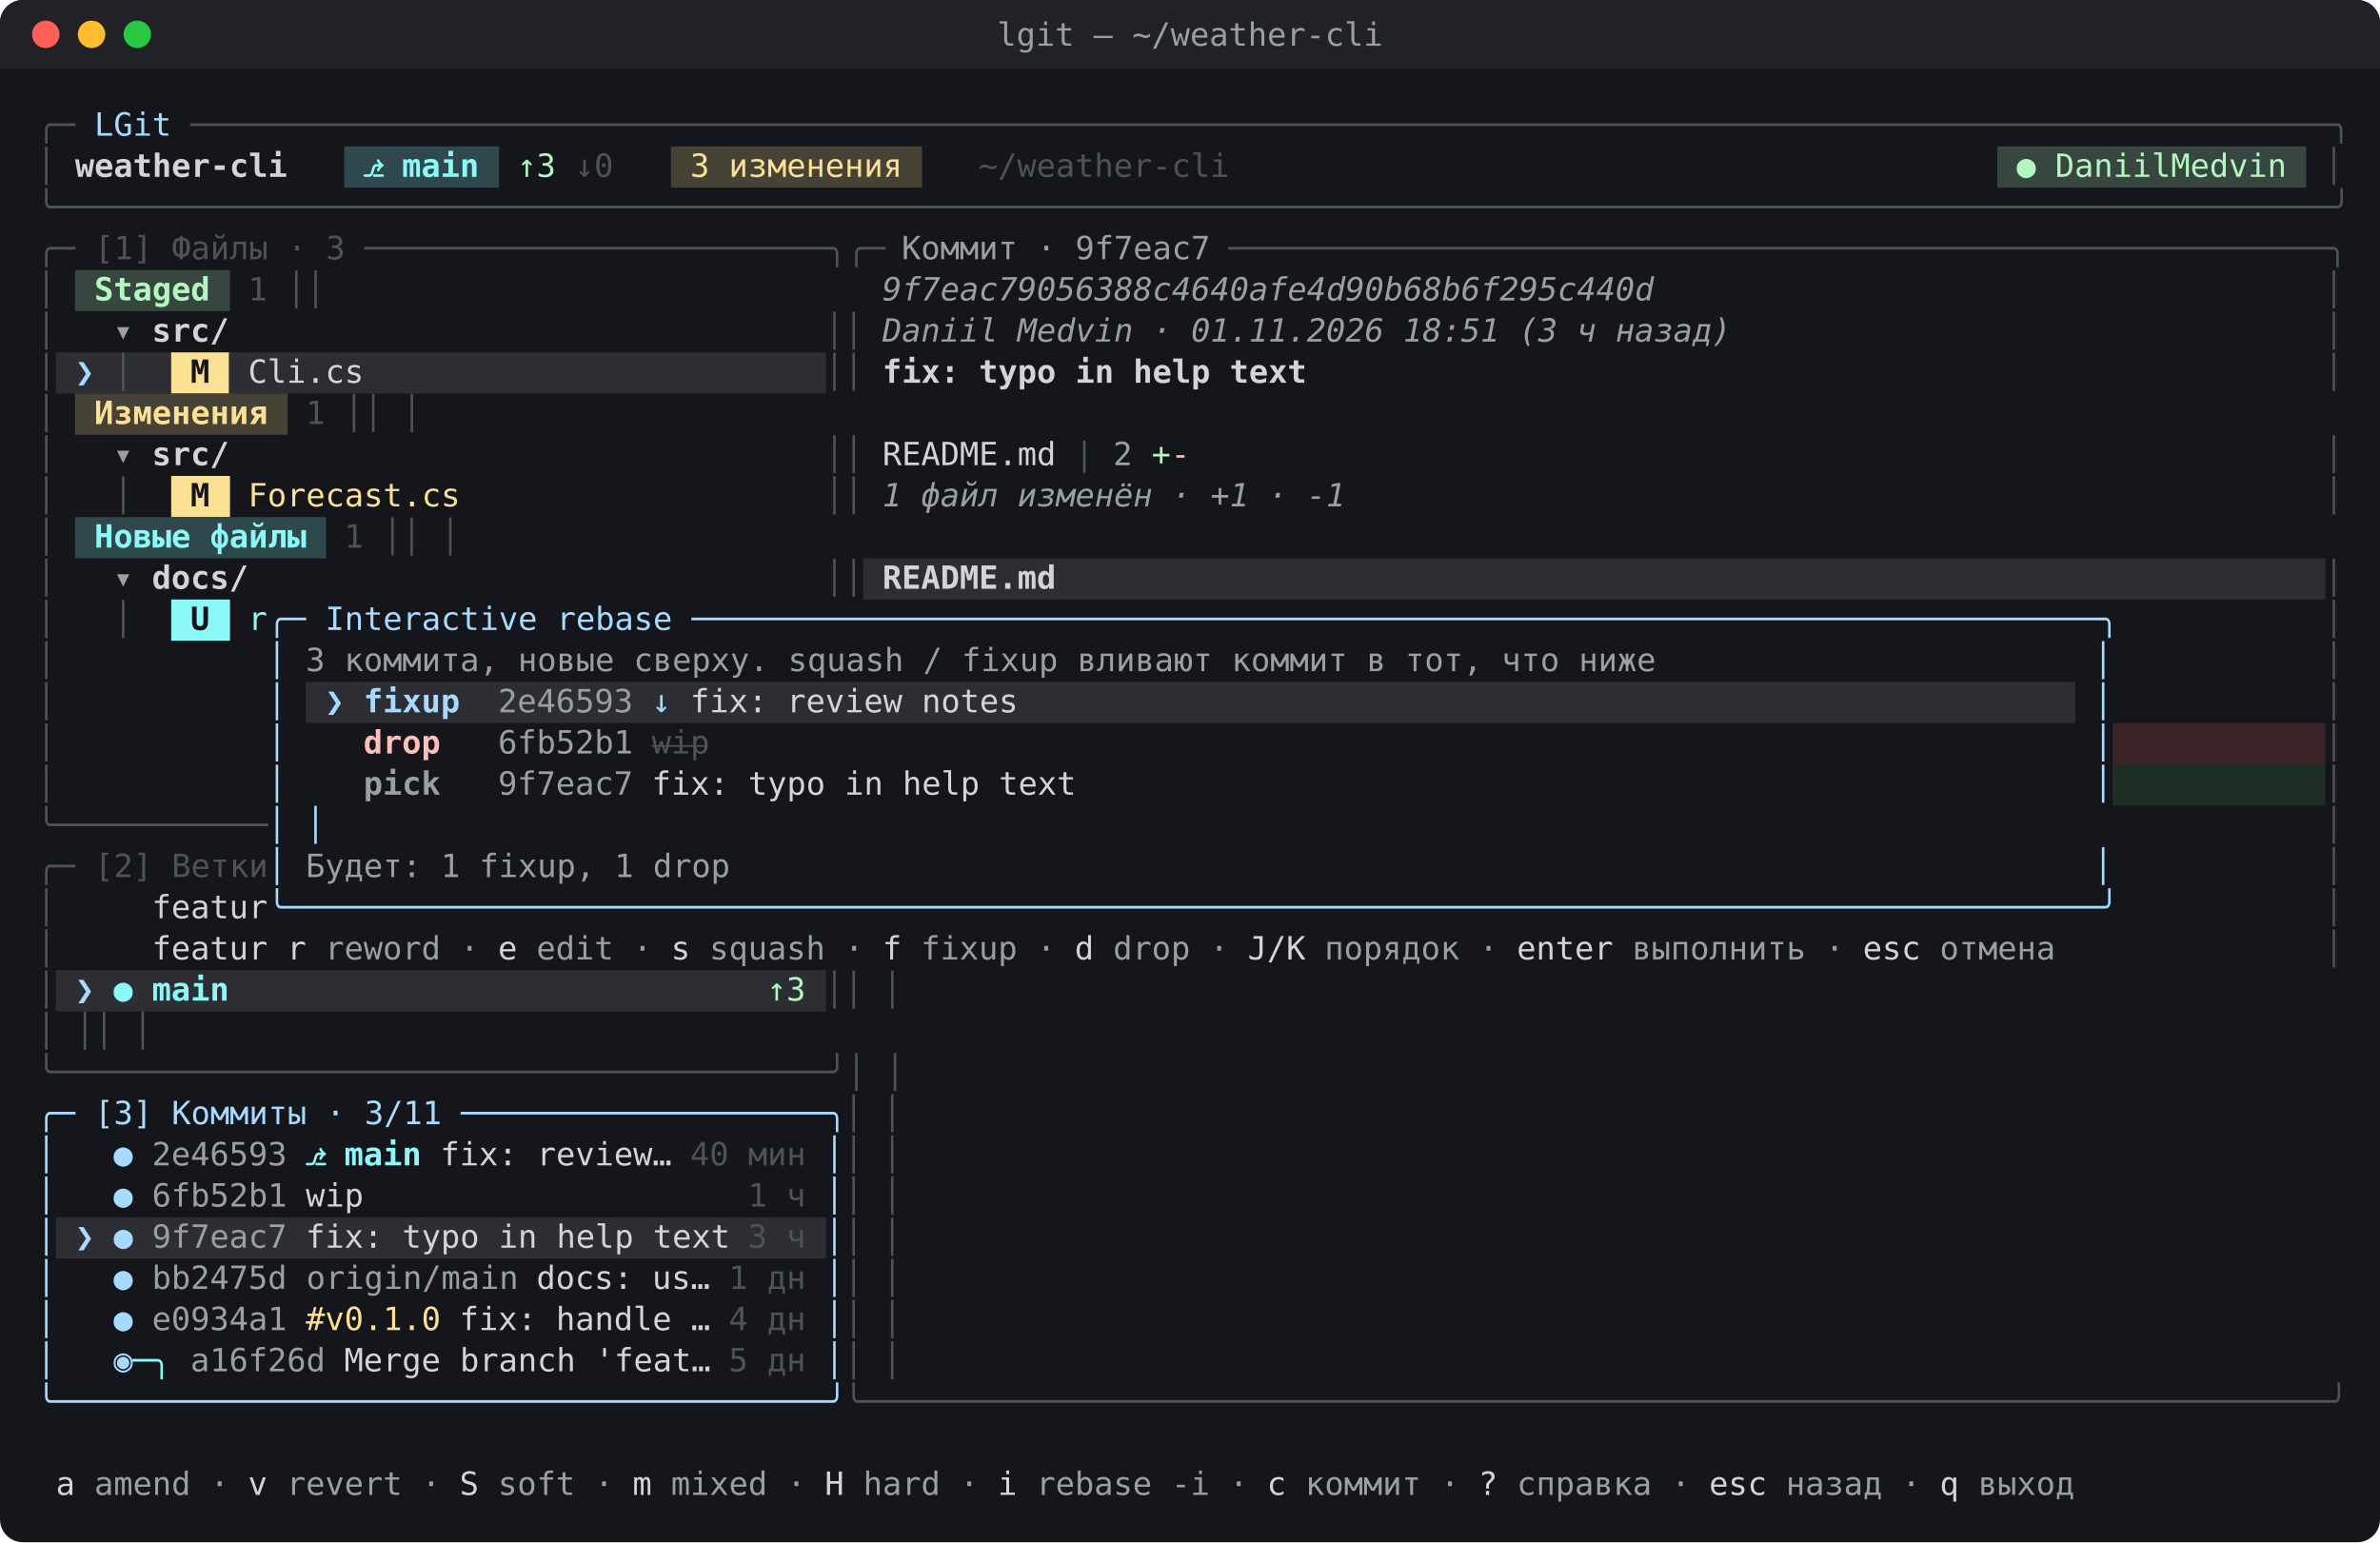
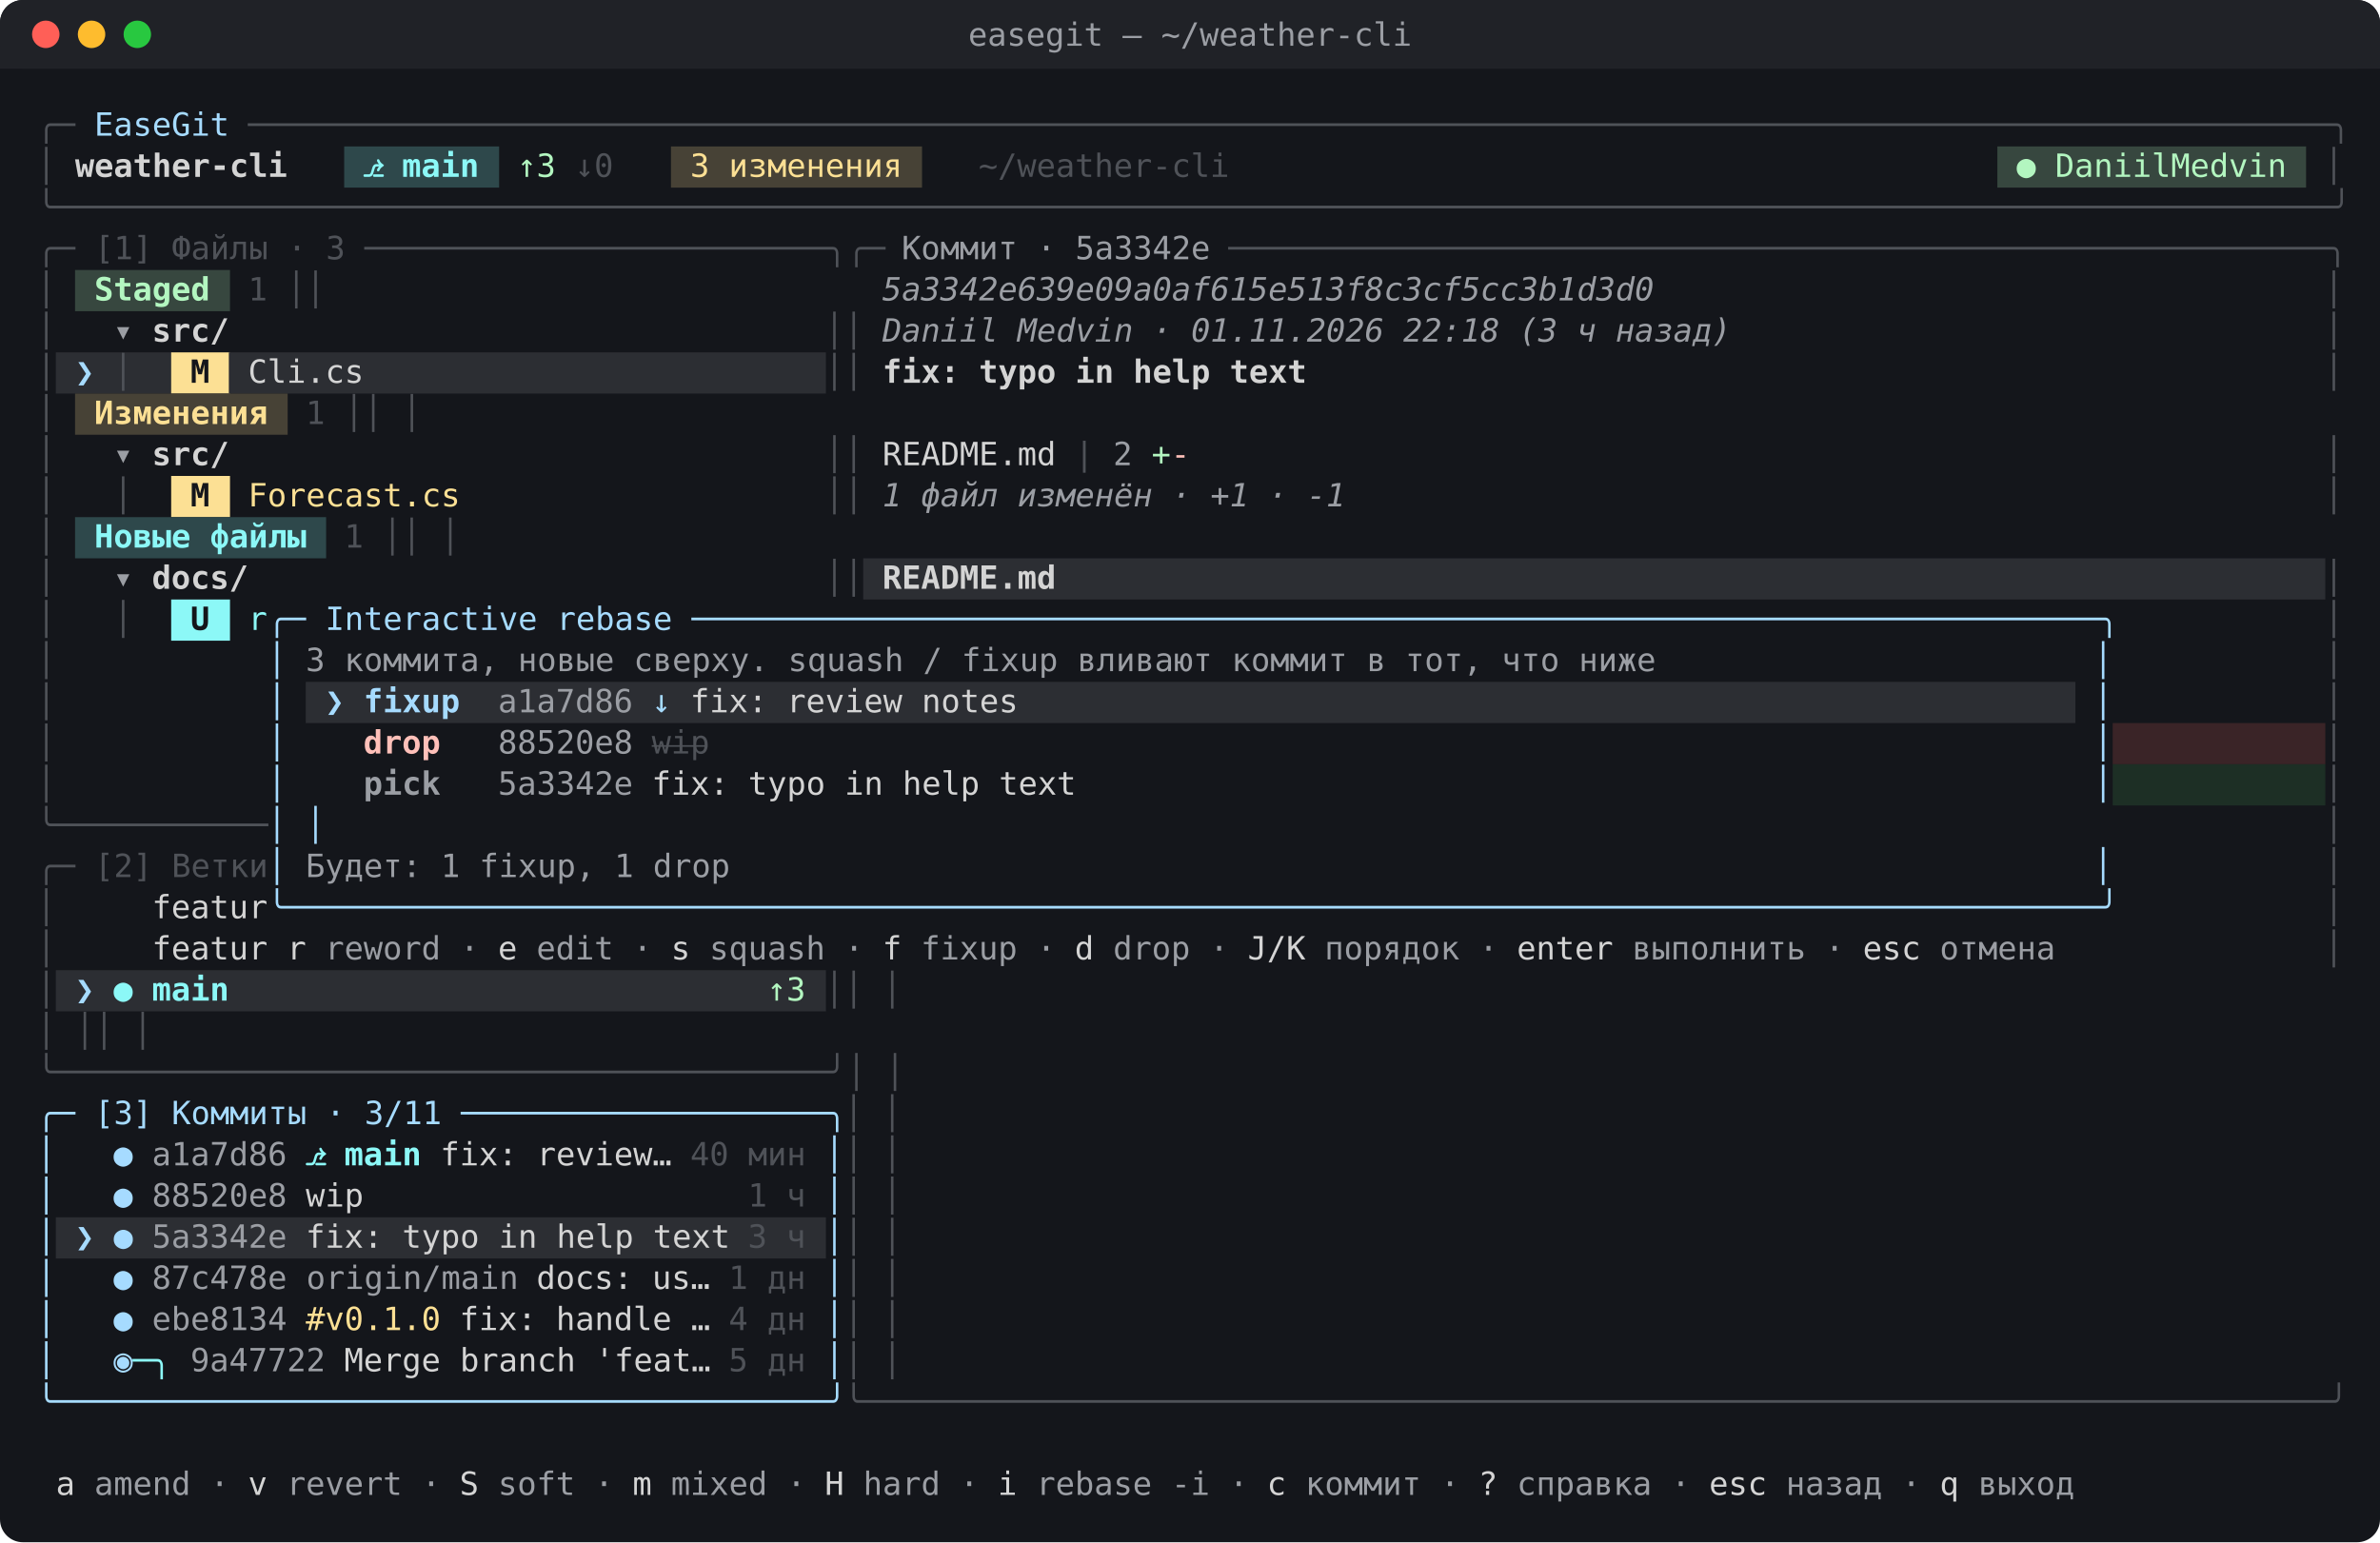
<svg xmlns="http://www.w3.org/2000/svg" width="1040" height="674" viewBox="0 0 1040 674">
  <style>text{font-family:"JetBrains Mono","Cascadia Mono","SF Mono",Menlo,Consolas,"DejaVu Sans Mono",monospace;font-size:14px;white-space:pre}</style>
  <rect width="100%" height="100%" rx="10" fill="#14161B" />
  <rect width="100%" height="30" rx="10" fill="#202227" />
  <rect y="20" width="100%" height="10" fill="#202227" />
  <circle cx="20" cy="15" r="6" fill="#FF5F57" />
  <circle cx="40" cy="15" r="6" fill="#FEBC2E" />
  <circle cx="60" cy="15" r="6" fill="#28C840" />
-   <text x="520" y="20" fill="#9B9EA4" text-anchor="middle">lgit — ~/weather-cli</text>
+   <text x="520" y="20" fill="#9B9EA4" text-anchor="middle">easegit — ~/weather-cli</text>
  <text x="16.0" y="59.3" fill="#4F5258" textLength="16.8" lengthAdjust="spacingAndGlyphs">╭─</text>
-   <text x="41.2" y="59.3" fill="#A6DBFF" textLength="33.6" lengthAdjust="spacingAndGlyphs">LGit</text>
-   <text x="83.2" y="59.3" fill="#4F5258" textLength="940.8" lengthAdjust="spacingAndGlyphs">───────────────────────────────────────────────────────────────────────────────────────────────────────────────╮</text>
+   <text x="41.2" y="59.3" fill="#A6DBFF" textLength="58.8" lengthAdjust="spacingAndGlyphs">EaseGit</text>
+   <text x="108.4" y="59.3" fill="#4F5258" textLength="915.6" lengthAdjust="spacingAndGlyphs">────────────────────────────────────────────────────────────────────────────────────────────────────────────╮</text>
  <rect x="150.4" y="64" width="67.7" height="18" fill="#2E484B" />
  <rect x="293.2" y="64" width="109.7" height="18" fill="#474236" />
  <rect x="872.8" y="64" width="134.9" height="18" fill="#37473F" />
  <text x="16.0" y="77.3" fill="#4F5258" textLength="8.4" lengthAdjust="spacingAndGlyphs">│</text>
  <text x="32.8" y="77.3" fill="#D4D4D4" textLength="92.4" lengthAdjust="spacingAndGlyphs" font-weight="bold">weather-cli</text>
  <text x="158.8" y="77.3" fill="#8CF8F7" textLength="50.4" lengthAdjust="spacingAndGlyphs" font-weight="bold">⎇ main</text>
  <text x="226.0" y="77.3" fill="#B3F6C0" textLength="16.8" lengthAdjust="spacingAndGlyphs">↑3</text>
  <text x="251.2" y="77.3" fill="#4F5258" textLength="16.8" lengthAdjust="spacingAndGlyphs">↓0</text>
  <text x="301.6" y="77.3" fill="#FCE094" textLength="92.4" lengthAdjust="spacingAndGlyphs">3 изменения</text>
  <text x="427.6" y="77.3" fill="#4F5258" textLength="109.2" lengthAdjust="spacingAndGlyphs">~/weather-cli</text>
  <text x="881.2" y="77.3" fill="#B3F6C0" textLength="117.6" lengthAdjust="spacingAndGlyphs">● DaniilMedvin</text>
  <text x="1015.6" y="77.3" fill="#4F5258" textLength="8.4" lengthAdjust="spacingAndGlyphs">│</text>
  <text x="16.0" y="95.3" fill="#4F5258" textLength="1008.0" lengthAdjust="spacingAndGlyphs">╰──────────────────────────────────────────────────────────────────────────────────────────────────────────────────────╯</text>
  <text x="16.0" y="113.3" fill="#4F5258" textLength="369.6" lengthAdjust="spacingAndGlyphs">╭─ [1] Файлы · 3 ────────────────────────╮╭─</text>
-   <text x="394.0" y="113.3" fill="#9B9EA4" textLength="134.4" lengthAdjust="spacingAndGlyphs">Коммит · 9f7eac7</text>
+   <text x="394.0" y="113.3" fill="#9B9EA4" textLength="134.4" lengthAdjust="spacingAndGlyphs">Коммит · 5a3342e</text>
  <text x="536.8" y="113.3" fill="#4F5258" textLength="487.2" lengthAdjust="spacingAndGlyphs">─────────────────────────────────────────────────────────╮</text>
  <rect x="32.8" y="118" width="67.7" height="18" fill="#37473F" />
  <text x="16.0" y="131.3" fill="#4F5258" textLength="8.4" lengthAdjust="spacingAndGlyphs">│</text>
  <text x="41.2" y="131.3" fill="#B3F6C0" textLength="50.4" lengthAdjust="spacingAndGlyphs" font-weight="bold">Staged</text>
  <text x="108.4" y="131.3" fill="#4F5258" textLength="268.8" lengthAdjust="spacingAndGlyphs">1                             ││</text>
-   <text x="385.6" y="131.3" fill="#9B9EA4" textLength="336.0" lengthAdjust="spacingAndGlyphs" font-style="italic">9f7eac79056388c4640afe4d90b68b6f295c440d</text>
+   <text x="385.6" y="131.3" fill="#9B9EA4" textLength="336.0" lengthAdjust="spacingAndGlyphs" font-style="italic">5a3342e639e09a0af615e513f8c3cf5cc3b1d3d0</text>
  <text x="1015.6" y="131.3" fill="#4F5258" textLength="8.4" lengthAdjust="spacingAndGlyphs">│</text>
  <text x="16.0" y="149.3" fill="#4F5258" textLength="8.4" lengthAdjust="spacingAndGlyphs">│</text>
  <text x="49.6" y="149.3" fill="#9B9EA4" textLength="8.4" lengthAdjust="spacingAndGlyphs">▾</text>
  <text x="66.4" y="149.3" fill="#D4D4D4" textLength="33.6" lengthAdjust="spacingAndGlyphs" font-weight="bold">src/</text>
  <text x="360.4" y="149.3" fill="#4F5258" textLength="16.8" lengthAdjust="spacingAndGlyphs">││</text>
-   <text x="385.6" y="149.3" fill="#9B9EA4" textLength="369.6" lengthAdjust="spacingAndGlyphs" font-style="italic">Daniil Medvin · 01.11.2026 18:51 (3 ч назад)</text>
+   <text x="385.6" y="149.3" fill="#9B9EA4" textLength="369.6" lengthAdjust="spacingAndGlyphs" font-style="italic">Daniil Medvin · 01.11.2026 22:18 (3 ч назад)</text>
  <text x="1015.6" y="149.3" fill="#4F5258" textLength="8.4" lengthAdjust="spacingAndGlyphs">│</text>
  <rect x="24.4" y="154" width="50.9" height="18" fill="#2C2E33" />
  <rect x="74.8" y="154" width="25.7" height="18" fill="#FCE094" />
  <rect x="100.0" y="154" width="260.9" height="18" fill="#2C2E33" />
  <text x="16.0" y="167.3" fill="#4F5258" textLength="8.4" lengthAdjust="spacingAndGlyphs">│</text>
  <text x="32.8" y="167.3" fill="#A6DBFF" textLength="8.4" lengthAdjust="spacingAndGlyphs" font-weight="bold">❯</text>
  <text x="49.6" y="167.3" fill="#4F5258" textLength="8.4" lengthAdjust="spacingAndGlyphs">│</text>
  <text x="83.2" y="167.3" fill="#14161B" textLength="8.4" lengthAdjust="spacingAndGlyphs" font-weight="bold">M</text>
  <text x="108.4" y="167.3" fill="#D4D4D4" textLength="50.4" lengthAdjust="spacingAndGlyphs">Cli.cs</text>
  <text x="360.4" y="167.3" fill="#4F5258" textLength="16.8" lengthAdjust="spacingAndGlyphs">││</text>
  <text x="385.6" y="167.3" fill="#D4D4D4" textLength="184.8" lengthAdjust="spacingAndGlyphs" font-weight="bold">fix: typo in help text</text>
  <text x="1015.6" y="167.3" fill="#4F5258" textLength="8.4" lengthAdjust="spacingAndGlyphs">│</text>
  <rect x="32.8" y="172" width="92.9" height="18" fill="#474236" />
  <text x="16.0" y="185.3" fill="#4F5258" textLength="8.4" lengthAdjust="spacingAndGlyphs">│</text>
  <text x="41.2" y="185.3" fill="#FCE094" textLength="75.6" lengthAdjust="spacingAndGlyphs" font-weight="bold">Изменения</text>
  <text x="133.6" y="185.3" fill="#4F5258" textLength="890.4" lengthAdjust="spacingAndGlyphs">1                          ││                                                                            │</text>
  <text x="16.0" y="203.3" fill="#4F5258" textLength="8.4" lengthAdjust="spacingAndGlyphs">│</text>
  <text x="49.6" y="203.3" fill="#9B9EA4" textLength="8.4" lengthAdjust="spacingAndGlyphs">▾</text>
  <text x="66.4" y="203.3" fill="#D4D4D4" textLength="33.6" lengthAdjust="spacingAndGlyphs" font-weight="bold">src/</text>
  <text x="360.4" y="203.3" fill="#4F5258" textLength="16.8" lengthAdjust="spacingAndGlyphs">││</text>
  <text x="385.6" y="203.3" fill="#D4D4D4" textLength="75.6" lengthAdjust="spacingAndGlyphs">README.md</text>
  <text x="469.6" y="203.3" fill="#4F5258" textLength="8.4" lengthAdjust="spacingAndGlyphs">|</text>
  <text x="486.4" y="203.3" fill="#9B9EA4" textLength="8.4" lengthAdjust="spacingAndGlyphs">2</text>
  <text x="503.2" y="203.3" fill="#B3F6C0" textLength="8.4" lengthAdjust="spacingAndGlyphs">+</text>
  <text x="511.6" y="203.3" fill="#FFC0B9" textLength="8.4" lengthAdjust="spacingAndGlyphs">-</text>
  <text x="1015.6" y="203.3" fill="#4F5258" textLength="8.4" lengthAdjust="spacingAndGlyphs">│</text>
  <rect x="74.8" y="208" width="25.7" height="18" fill="#FCE094" />
  <text x="16.0" y="221.3" fill="#4F5258" textLength="8.4" lengthAdjust="spacingAndGlyphs">│</text>
  <text x="49.6" y="221.3" fill="#4F5258" textLength="8.4" lengthAdjust="spacingAndGlyphs">│</text>
  <text x="83.2" y="221.3" fill="#14161B" textLength="8.4" lengthAdjust="spacingAndGlyphs" font-weight="bold">M</text>
  <text x="108.4" y="221.3" fill="#FCE094" textLength="92.4" lengthAdjust="spacingAndGlyphs">Forecast.cs</text>
  <text x="360.4" y="221.3" fill="#4F5258" textLength="16.8" lengthAdjust="spacingAndGlyphs">││</text>
  <text x="385.6" y="221.3" fill="#9B9EA4" textLength="201.6" lengthAdjust="spacingAndGlyphs" font-style="italic">1 файл изменён · +1 · -1</text>
  <text x="1015.6" y="221.3" fill="#4F5258" textLength="8.4" lengthAdjust="spacingAndGlyphs">│</text>
  <rect x="32.8" y="226" width="109.7" height="18" fill="#2E484B" />
  <text x="16.0" y="239.3" fill="#4F5258" textLength="8.4" lengthAdjust="spacingAndGlyphs">│</text>
  <text x="41.2" y="239.3" fill="#8CF8F7" textLength="92.4" lengthAdjust="spacingAndGlyphs" font-weight="bold">Новые файлы</text>
  <text x="150.4" y="239.3" fill="#4F5258" textLength="873.6" lengthAdjust="spacingAndGlyphs">1                        ││                                                                            │</text>
  <rect x="377.2" y="244" width="638.9" height="18" fill="#2C2E33" />
  <text x="16.0" y="257.3" fill="#4F5258" textLength="8.4" lengthAdjust="spacingAndGlyphs">│</text>
  <text x="49.6" y="257.3" fill="#9B9EA4" textLength="8.4" lengthAdjust="spacingAndGlyphs">▾</text>
  <text x="66.4" y="257.3" fill="#D4D4D4" textLength="42.0" lengthAdjust="spacingAndGlyphs" font-weight="bold">docs/</text>
  <text x="360.4" y="257.3" fill="#4F5258" textLength="16.8" lengthAdjust="spacingAndGlyphs">││</text>
  <text x="385.6" y="257.3" fill="#D4D4D4" textLength="75.6" lengthAdjust="spacingAndGlyphs" font-weight="bold">README.md</text>
  <text x="1015.6" y="257.3" fill="#4F5258" textLength="8.4" lengthAdjust="spacingAndGlyphs">│</text>
  <rect x="74.8" y="262" width="25.7" height="18" fill="#8CF8F7" />
  <text x="16.0" y="275.3" fill="#4F5258" textLength="8.4" lengthAdjust="spacingAndGlyphs">│</text>
  <text x="49.6" y="275.3" fill="#4F5258" textLength="8.4" lengthAdjust="spacingAndGlyphs">│</text>
  <text x="83.2" y="275.3" fill="#14161B" textLength="8.4" lengthAdjust="spacingAndGlyphs" font-weight="bold">U</text>
  <text x="108.4" y="275.3" fill="#8CF8F7" textLength="8.4" lengthAdjust="spacingAndGlyphs">r</text>
  <text x="116.8" y="275.3" fill="#A6DBFF" textLength="806.4" lengthAdjust="spacingAndGlyphs">╭─ Interactive rebase ─────────────────────────────────────────────────────────────────────────╮</text>
  <text x="1015.6" y="275.3" fill="#4F5258" textLength="8.4" lengthAdjust="spacingAndGlyphs">│</text>
  <text x="16.0" y="293.3" fill="#4F5258" textLength="8.4" lengthAdjust="spacingAndGlyphs">│</text>
  <text x="116.8" y="293.3" fill="#A6DBFF" textLength="8.4" lengthAdjust="spacingAndGlyphs">│</text>
  <text x="133.6" y="293.3" fill="#9B9EA4" textLength="588.0" lengthAdjust="spacingAndGlyphs">3 коммита, новые сверху. squash / fixup вливают коммит в тот, что ниже</text>
  <text x="914.8" y="293.3" fill="#A6DBFF" textLength="8.4" lengthAdjust="spacingAndGlyphs">│</text>
  <text x="1015.6" y="293.3" fill="#4F5258" textLength="8.4" lengthAdjust="spacingAndGlyphs">│</text>
  <rect x="133.6" y="298" width="773.3" height="18" fill="#2C2E33" />
  <text x="16.0" y="311.3" fill="#4F5258" textLength="8.4" lengthAdjust="spacingAndGlyphs">│</text>
  <text x="116.8" y="311.3" fill="#A6DBFF" textLength="8.4" lengthAdjust="spacingAndGlyphs">│</text>
  <text x="142.0" y="311.3" fill="#A6DBFF" textLength="58.8" lengthAdjust="spacingAndGlyphs" font-weight="bold">❯ fixup</text>
-   <text x="217.6" y="311.3" fill="#9B9EA4" textLength="58.8" lengthAdjust="spacingAndGlyphs">2e46593</text>
+   <text x="217.6" y="311.3" fill="#9B9EA4" textLength="58.8" lengthAdjust="spacingAndGlyphs">a1a7d86</text>
  <text x="284.8" y="311.3" fill="#A6DBFF" textLength="8.4" lengthAdjust="spacingAndGlyphs">↓</text>
  <text x="301.6" y="311.3" fill="#D4D4D4" textLength="142.8" lengthAdjust="spacingAndGlyphs">fix: review notes</text>
  <text x="914.8" y="311.3" fill="#A6DBFF" textLength="8.4" lengthAdjust="spacingAndGlyphs">│</text>
  <text x="1015.6" y="311.3" fill="#4F5258" textLength="8.4" lengthAdjust="spacingAndGlyphs">│</text>
  <rect x="923.2" y="316" width="92.9" height="18" fill="#3A2427" />
  <text x="16.0" y="329.3" fill="#4F5258" textLength="8.4" lengthAdjust="spacingAndGlyphs">│</text>
  <text x="116.8" y="329.3" fill="#A6DBFF" textLength="8.4" lengthAdjust="spacingAndGlyphs">│</text>
  <text x="158.8" y="329.3" fill="#FFC0B9" textLength="33.6" lengthAdjust="spacingAndGlyphs" font-weight="bold">drop</text>
-   <text x="217.6" y="329.3" fill="#9B9EA4" textLength="58.8" lengthAdjust="spacingAndGlyphs">6fb52b1</text>
+   <text x="217.6" y="329.3" fill="#9B9EA4" textLength="58.8" lengthAdjust="spacingAndGlyphs">88520e8</text>
  <text x="284.8" y="329.3" fill="#4F5258" textLength="25.2" lengthAdjust="spacingAndGlyphs" text-decoration="line-through">wip</text>
  <text x="914.8" y="329.3" fill="#A6DBFF" textLength="8.4" lengthAdjust="spacingAndGlyphs">│</text>
  <text x="1015.6" y="329.3" fill="#4F5258" textLength="8.4" lengthAdjust="spacingAndGlyphs">│</text>
  <rect x="923.2" y="334" width="92.9" height="18" fill="#1D2F25" />
  <text x="16.0" y="347.3" fill="#4F5258" textLength="8.4" lengthAdjust="spacingAndGlyphs">│</text>
  <text x="116.8" y="347.3" fill="#A6DBFF" textLength="8.4" lengthAdjust="spacingAndGlyphs">│</text>
  <text x="158.8" y="347.3" fill="#9B9EA4" textLength="33.6" lengthAdjust="spacingAndGlyphs" font-weight="bold">pick</text>
-   <text x="217.6" y="347.3" fill="#9B9EA4" textLength="58.8" lengthAdjust="spacingAndGlyphs">9f7eac7</text>
+   <text x="217.6" y="347.3" fill="#9B9EA4" textLength="58.8" lengthAdjust="spacingAndGlyphs">5a3342e</text>
  <text x="284.8" y="347.3" fill="#D4D4D4" textLength="184.8" lengthAdjust="spacingAndGlyphs">fix: typo in help text</text>
  <text x="914.8" y="347.3" fill="#A6DBFF" textLength="8.4" lengthAdjust="spacingAndGlyphs">│</text>
  <text x="1015.6" y="347.3" fill="#4F5258" textLength="8.4" lengthAdjust="spacingAndGlyphs">│</text>
  <text x="16.0" y="365.3" fill="#4F5258" textLength="100.8" lengthAdjust="spacingAndGlyphs">╰───────────</text>
  <text x="116.8" y="365.3" fill="#A6DBFF" textLength="806.4" lengthAdjust="spacingAndGlyphs">│                                                                                              │</text>
  <text x="1015.6" y="365.3" fill="#4F5258" textLength="8.4" lengthAdjust="spacingAndGlyphs">│</text>
  <text x="16.0" y="383.3" fill="#4F5258" textLength="100.8" lengthAdjust="spacingAndGlyphs">╭─ [2] Ветки</text>
  <text x="116.8" y="383.3" fill="#A6DBFF" textLength="8.4" lengthAdjust="spacingAndGlyphs">│</text>
  <text x="133.6" y="383.3" fill="#9B9EA4" textLength="184.8" lengthAdjust="spacingAndGlyphs">Будет: 1 fixup, 1 drop</text>
  <text x="914.8" y="383.3" fill="#A6DBFF" textLength="8.4" lengthAdjust="spacingAndGlyphs">│</text>
  <text x="1015.6" y="383.3" fill="#4F5258" textLength="8.4" lengthAdjust="spacingAndGlyphs">│</text>
  <text x="16.0" y="401.3" fill="#4F5258" textLength="8.4" lengthAdjust="spacingAndGlyphs">│</text>
  <text x="66.4" y="401.3" fill="#D4D4D4" textLength="50.4" lengthAdjust="spacingAndGlyphs">featur</text>
  <text x="116.8" y="401.3" fill="#A6DBFF" textLength="806.4" lengthAdjust="spacingAndGlyphs">╰──────────────────────────────────────────────────────────────────────────────────────────────╯</text>
  <text x="1015.6" y="401.3" fill="#4F5258" textLength="8.4" lengthAdjust="spacingAndGlyphs">│</text>
  <text x="16.0" y="419.3" fill="#4F5258" textLength="8.4" lengthAdjust="spacingAndGlyphs">│</text>
  <text x="66.4" y="419.3" fill="#D4D4D4" textLength="67.2" lengthAdjust="spacingAndGlyphs">featur r</text>
  <text x="142.0" y="419.3" fill="#9B9EA4" textLength="67.2" lengthAdjust="spacingAndGlyphs">reword ·</text>
  <text x="217.6" y="419.3" fill="#D4D4D4" textLength="8.4" lengthAdjust="spacingAndGlyphs">e</text>
  <text x="234.4" y="419.3" fill="#9B9EA4" textLength="50.4" lengthAdjust="spacingAndGlyphs">edit ·</text>
  <text x="293.2" y="419.3" fill="#D4D4D4" textLength="8.4" lengthAdjust="spacingAndGlyphs">s</text>
  <text x="310.0" y="419.3" fill="#9B9EA4" textLength="67.2" lengthAdjust="spacingAndGlyphs">squash ·</text>
  <text x="385.6" y="419.3" fill="#D4D4D4" textLength="8.4" lengthAdjust="spacingAndGlyphs">f</text>
  <text x="402.4" y="419.3" fill="#9B9EA4" textLength="58.8" lengthAdjust="spacingAndGlyphs">fixup ·</text>
  <text x="469.6" y="419.3" fill="#D4D4D4" textLength="8.4" lengthAdjust="spacingAndGlyphs">d</text>
  <text x="486.4" y="419.3" fill="#9B9EA4" textLength="50.4" lengthAdjust="spacingAndGlyphs">drop ·</text>
  <text x="545.2" y="419.3" fill="#D4D4D4" textLength="25.2" lengthAdjust="spacingAndGlyphs">J/K</text>
  <text x="578.8" y="419.3" fill="#9B9EA4" textLength="75.6" lengthAdjust="spacingAndGlyphs">порядок ·</text>
  <text x="662.8" y="419.3" fill="#D4D4D4" textLength="42.0" lengthAdjust="spacingAndGlyphs">enter</text>
  <text x="713.2" y="419.3" fill="#9B9EA4" textLength="92.4" lengthAdjust="spacingAndGlyphs">выполнить ·</text>
  <text x="814.0" y="419.3" fill="#D4D4D4" textLength="25.2" lengthAdjust="spacingAndGlyphs">esc</text>
  <text x="847.6" y="419.3" fill="#9B9EA4" textLength="50.4" lengthAdjust="spacingAndGlyphs">отмена</text>
  <text x="1015.6" y="419.3" fill="#4F5258" textLength="8.4" lengthAdjust="spacingAndGlyphs">│</text>
  <rect x="24.4" y="424" width="336.5" height="18" fill="#2C2E33" />
  <text x="16.0" y="437.3" fill="#4F5258" textLength="8.4" lengthAdjust="spacingAndGlyphs">│</text>
  <text x="32.8" y="437.3" fill="#A6DBFF" textLength="8.4" lengthAdjust="spacingAndGlyphs" font-weight="bold">❯</text>
  <text x="49.6" y="437.3" fill="#8CF8F7" textLength="8.4" lengthAdjust="spacingAndGlyphs">●</text>
  <text x="66.4" y="437.3" fill="#8CF8F7" textLength="33.6" lengthAdjust="spacingAndGlyphs" font-weight="bold">main</text>
  <text x="335.2" y="437.3" fill="#B3F6C0" textLength="16.8" lengthAdjust="spacingAndGlyphs">↑3</text>
  <text x="360.4" y="437.3" fill="#4F5258" textLength="663.6" lengthAdjust="spacingAndGlyphs">││                                                                            │</text>
  <text x="16.0" y="455.3" fill="#4F5258" textLength="1008.0" lengthAdjust="spacingAndGlyphs">│                                        ││                                                                            │</text>
  <text x="16.0" y="473.3" fill="#4F5258" textLength="1008.0" lengthAdjust="spacingAndGlyphs">╰────────────────────────────────────────╯│                                                                            │</text>
  <text x="16.0" y="491.3" fill="#A6DBFF" textLength="352.8" lengthAdjust="spacingAndGlyphs">╭─ [3] Коммиты · 3/11 ───────────────────╮</text>
  <text x="368.8" y="491.3" fill="#4F5258" textLength="655.2" lengthAdjust="spacingAndGlyphs">│                                                                            │</text>
  <text x="16.0" y="509.3" fill="#A6DBFF" textLength="8.4" lengthAdjust="spacingAndGlyphs">│</text>
  <text x="49.6" y="509.3" fill="#A6DBFF" textLength="8.4" lengthAdjust="spacingAndGlyphs" font-weight="bold">●</text>
-   <text x="66.4" y="509.3" fill="#9B9EA4" textLength="58.8" lengthAdjust="spacingAndGlyphs">2e46593</text>
+   <text x="66.4" y="509.3" fill="#9B9EA4" textLength="58.8" lengthAdjust="spacingAndGlyphs">a1a7d86</text>
  <text x="133.6" y="509.3" fill="#8CF8F7" textLength="50.4" lengthAdjust="spacingAndGlyphs" font-weight="bold">⎇ main</text>
  <text x="192.4" y="509.3" fill="#D4D4D4" textLength="100.8" lengthAdjust="spacingAndGlyphs">fix: review…</text>
  <text x="301.6" y="509.3" fill="#4F5258" textLength="50.4" lengthAdjust="spacingAndGlyphs">40 мин</text>
  <text x="360.4" y="509.3" fill="#A6DBFF" textLength="8.4" lengthAdjust="spacingAndGlyphs">│</text>
  <text x="368.8" y="509.3" fill="#4F5258" textLength="655.2" lengthAdjust="spacingAndGlyphs">│                                                                            │</text>
  <text x="16.0" y="527.3" fill="#A6DBFF" textLength="8.4" lengthAdjust="spacingAndGlyphs">│</text>
  <text x="49.6" y="527.3" fill="#A6DBFF" textLength="8.4" lengthAdjust="spacingAndGlyphs" font-weight="bold">●</text>
-   <text x="66.4" y="527.3" fill="#9B9EA4" textLength="58.8" lengthAdjust="spacingAndGlyphs">6fb52b1</text>
+   <text x="66.4" y="527.3" fill="#9B9EA4" textLength="58.8" lengthAdjust="spacingAndGlyphs">88520e8</text>
  <text x="133.6" y="527.3" fill="#D4D4D4" textLength="25.2" lengthAdjust="spacingAndGlyphs">wip</text>
  <text x="326.8" y="527.3" fill="#4F5258" textLength="25.2" lengthAdjust="spacingAndGlyphs">1 ч</text>
  <text x="360.4" y="527.3" fill="#A6DBFF" textLength="8.4" lengthAdjust="spacingAndGlyphs">│</text>
  <text x="368.8" y="527.3" fill="#4F5258" textLength="655.2" lengthAdjust="spacingAndGlyphs">│                                                                            │</text>
  <rect x="24.4" y="532" width="336.5" height="18" fill="#2C2E33" />
  <text x="16.0" y="545.3" fill="#A6DBFF" textLength="8.4" lengthAdjust="spacingAndGlyphs">│</text>
  <text x="32.8" y="545.3" fill="#A6DBFF" textLength="25.2" lengthAdjust="spacingAndGlyphs" font-weight="bold">❯ ●</text>
-   <text x="66.4" y="545.3" fill="#9B9EA4" textLength="58.8" lengthAdjust="spacingAndGlyphs">9f7eac7</text>
+   <text x="66.4" y="545.3" fill="#9B9EA4" textLength="58.8" lengthAdjust="spacingAndGlyphs">5a3342e</text>
  <text x="133.6" y="545.3" fill="#D4D4D4" textLength="184.8" lengthAdjust="spacingAndGlyphs">fix: typo in help text</text>
  <text x="326.8" y="545.3" fill="#4F5258" textLength="25.2" lengthAdjust="spacingAndGlyphs">3 ч</text>
  <text x="360.4" y="545.3" fill="#A6DBFF" textLength="8.4" lengthAdjust="spacingAndGlyphs">│</text>
  <text x="368.8" y="545.3" fill="#4F5258" textLength="655.2" lengthAdjust="spacingAndGlyphs">│                                                                            │</text>
  <text x="16.0" y="563.3" fill="#A6DBFF" textLength="8.4" lengthAdjust="spacingAndGlyphs">│</text>
  <text x="49.6" y="563.3" fill="#A6DBFF" textLength="8.4" lengthAdjust="spacingAndGlyphs" font-weight="bold">●</text>
-   <text x="66.4" y="563.3" fill="#9B9EA4" textLength="159.6" lengthAdjust="spacingAndGlyphs">bb2475d origin/main</text>
+   <text x="66.4" y="563.3" fill="#9B9EA4" textLength="159.6" lengthAdjust="spacingAndGlyphs">87c478e origin/main</text>
  <text x="234.4" y="563.3" fill="#D4D4D4" textLength="75.6" lengthAdjust="spacingAndGlyphs">docs: us…</text>
  <text x="318.4" y="563.3" fill="#4F5258" textLength="33.6" lengthAdjust="spacingAndGlyphs">1 дн</text>
  <text x="360.4" y="563.3" fill="#A6DBFF" textLength="8.4" lengthAdjust="spacingAndGlyphs">│</text>
  <text x="368.8" y="563.3" fill="#4F5258" textLength="655.2" lengthAdjust="spacingAndGlyphs">│                                                                            │</text>
  <text x="16.0" y="581.3" fill="#A6DBFF" textLength="8.4" lengthAdjust="spacingAndGlyphs">│</text>
  <text x="49.6" y="581.3" fill="#A6DBFF" textLength="8.4" lengthAdjust="spacingAndGlyphs" font-weight="bold">●</text>
-   <text x="66.4" y="581.3" fill="#9B9EA4" textLength="58.8" lengthAdjust="spacingAndGlyphs">e0934a1</text>
+   <text x="66.4" y="581.3" fill="#9B9EA4" textLength="58.8" lengthAdjust="spacingAndGlyphs">ebe8134</text>
  <text x="133.6" y="581.3" fill="#FCE094" textLength="58.8" lengthAdjust="spacingAndGlyphs">#v0.1.0</text>
  <text x="200.8" y="581.3" fill="#D4D4D4" textLength="109.2" lengthAdjust="spacingAndGlyphs">fix: handle …</text>
  <text x="318.4" y="581.3" fill="#4F5258" textLength="33.6" lengthAdjust="spacingAndGlyphs">4 дн</text>
  <text x="360.4" y="581.3" fill="#A6DBFF" textLength="8.4" lengthAdjust="spacingAndGlyphs">│</text>
  <text x="368.8" y="581.3" fill="#4F5258" textLength="655.2" lengthAdjust="spacingAndGlyphs">│                                                                            │</text>
  <text x="16.0" y="599.3" fill="#A6DBFF" textLength="8.4" lengthAdjust="spacingAndGlyphs">│</text>
  <text x="49.6" y="599.3" fill="#A6DBFF" textLength="8.4" lengthAdjust="spacingAndGlyphs" font-weight="bold">◉</text>
  <text x="58.0" y="599.3" fill="#8CF8F7" textLength="16.8" lengthAdjust="spacingAndGlyphs">─╮</text>
-   <text x="83.2" y="599.3" fill="#9B9EA4" textLength="58.8" lengthAdjust="spacingAndGlyphs">a16f26d</text>
+   <text x="83.2" y="599.3" fill="#9B9EA4" textLength="58.8" lengthAdjust="spacingAndGlyphs">9a47722</text>
  <text x="150.4" y="599.3" fill="#D4D4D4" textLength="159.6" lengthAdjust="spacingAndGlyphs">Merge branch 'feat…</text>
  <text x="318.4" y="599.3" fill="#4F5258" textLength="33.6" lengthAdjust="spacingAndGlyphs">5 дн</text>
  <text x="360.4" y="599.3" fill="#A6DBFF" textLength="8.4" lengthAdjust="spacingAndGlyphs">│</text>
  <text x="368.8" y="599.3" fill="#4F5258" textLength="655.2" lengthAdjust="spacingAndGlyphs">│                                                                            │</text>
  <text x="16.0" y="617.3" fill="#A6DBFF" textLength="352.8" lengthAdjust="spacingAndGlyphs">╰────────────────────────────────────────╯</text>
  <text x="368.8" y="617.3" fill="#4F5258" textLength="655.2" lengthAdjust="spacingAndGlyphs">╰────────────────────────────────────────────────────────────────────────────╯</text>
  <text x="24.4" y="653.3" fill="#D4D4D4" textLength="8.4" lengthAdjust="spacingAndGlyphs">a</text>
  <text x="41.2" y="653.3" fill="#9B9EA4" textLength="58.8" lengthAdjust="spacingAndGlyphs">amend ·</text>
  <text x="108.4" y="653.3" fill="#D4D4D4" textLength="8.4" lengthAdjust="spacingAndGlyphs">v</text>
  <text x="125.2" y="653.3" fill="#9B9EA4" textLength="67.2" lengthAdjust="spacingAndGlyphs">revert ·</text>
  <text x="200.8" y="653.3" fill="#D4D4D4" textLength="8.4" lengthAdjust="spacingAndGlyphs">S</text>
  <text x="217.6" y="653.3" fill="#9B9EA4" textLength="50.4" lengthAdjust="spacingAndGlyphs">soft ·</text>
  <text x="276.4" y="653.3" fill="#D4D4D4" textLength="8.4" lengthAdjust="spacingAndGlyphs">m</text>
  <text x="293.2" y="653.3" fill="#9B9EA4" textLength="58.8" lengthAdjust="spacingAndGlyphs">mixed ·</text>
  <text x="360.4" y="653.3" fill="#D4D4D4" textLength="8.4" lengthAdjust="spacingAndGlyphs">H</text>
  <text x="377.2" y="653.3" fill="#9B9EA4" textLength="50.4" lengthAdjust="spacingAndGlyphs">hard ·</text>
  <text x="436.0" y="653.3" fill="#D4D4D4" textLength="8.4" lengthAdjust="spacingAndGlyphs">i</text>
  <text x="452.8" y="653.3" fill="#9B9EA4" textLength="92.4" lengthAdjust="spacingAndGlyphs">rebase -i ·</text>
  <text x="553.6" y="653.3" fill="#D4D4D4" textLength="8.4" lengthAdjust="spacingAndGlyphs">c</text>
  <text x="570.4" y="653.3" fill="#9B9EA4" textLength="67.2" lengthAdjust="spacingAndGlyphs">коммит ·</text>
  <text x="646.0" y="653.3" fill="#D4D4D4" textLength="8.4" lengthAdjust="spacingAndGlyphs">?</text>
  <text x="662.8" y="653.3" fill="#9B9EA4" textLength="75.6" lengthAdjust="spacingAndGlyphs">справка ·</text>
  <text x="746.8" y="653.3" fill="#D4D4D4" textLength="25.2" lengthAdjust="spacingAndGlyphs">esc</text>
  <text x="780.4" y="653.3" fill="#9B9EA4" textLength="58.8" lengthAdjust="spacingAndGlyphs">назад ·</text>
  <text x="847.6" y="653.3" fill="#D4D4D4" textLength="8.4" lengthAdjust="spacingAndGlyphs">q</text>
  <text x="864.4" y="653.3" fill="#9B9EA4" textLength="42.0" lengthAdjust="spacingAndGlyphs">выход</text>
</svg>
